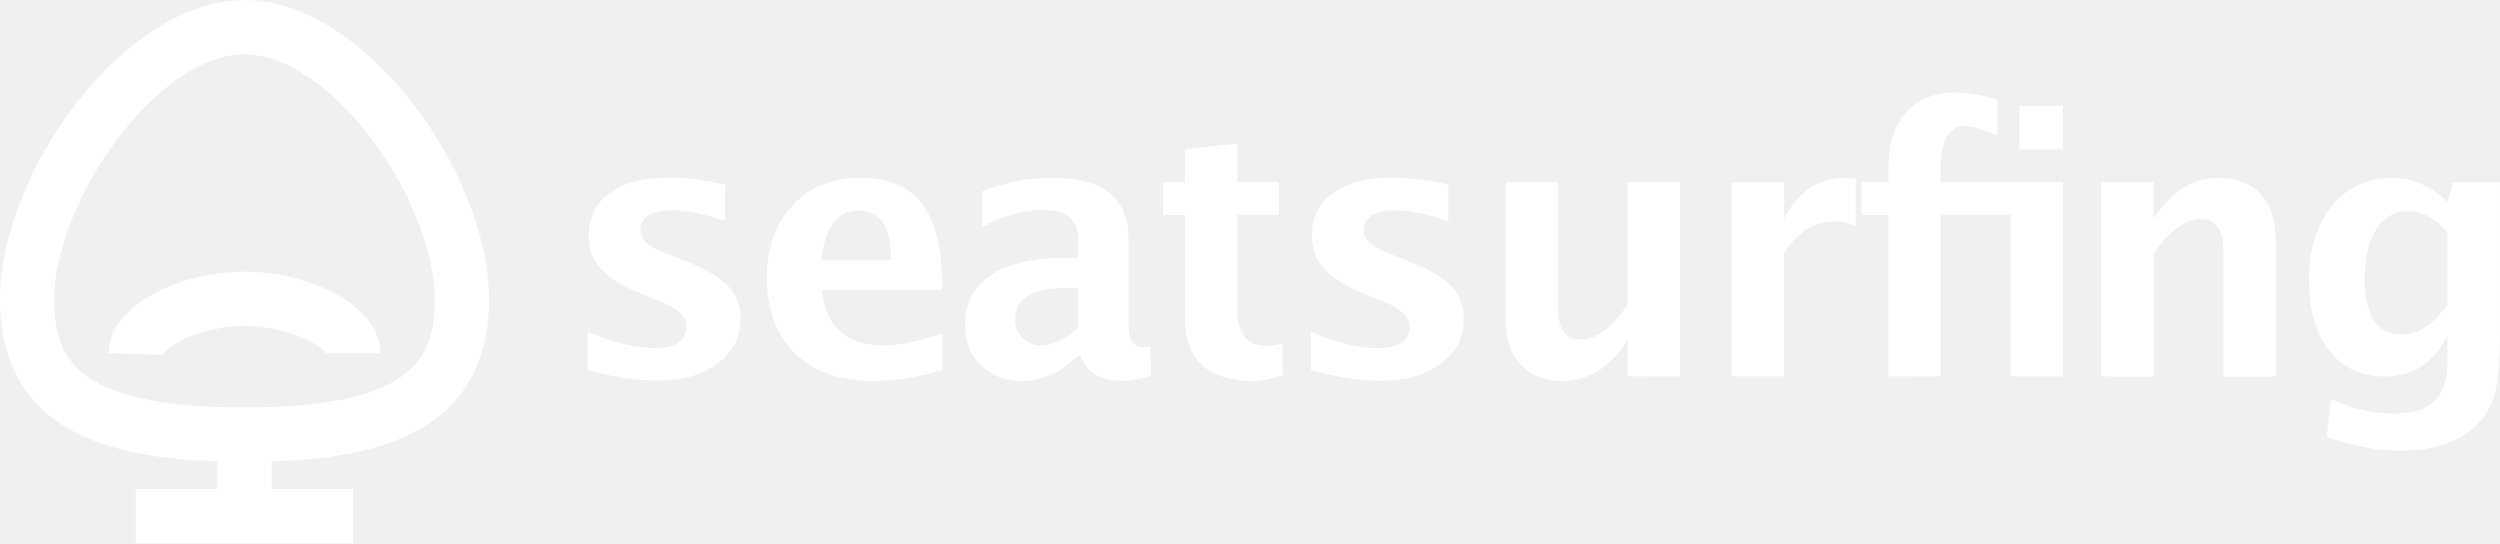
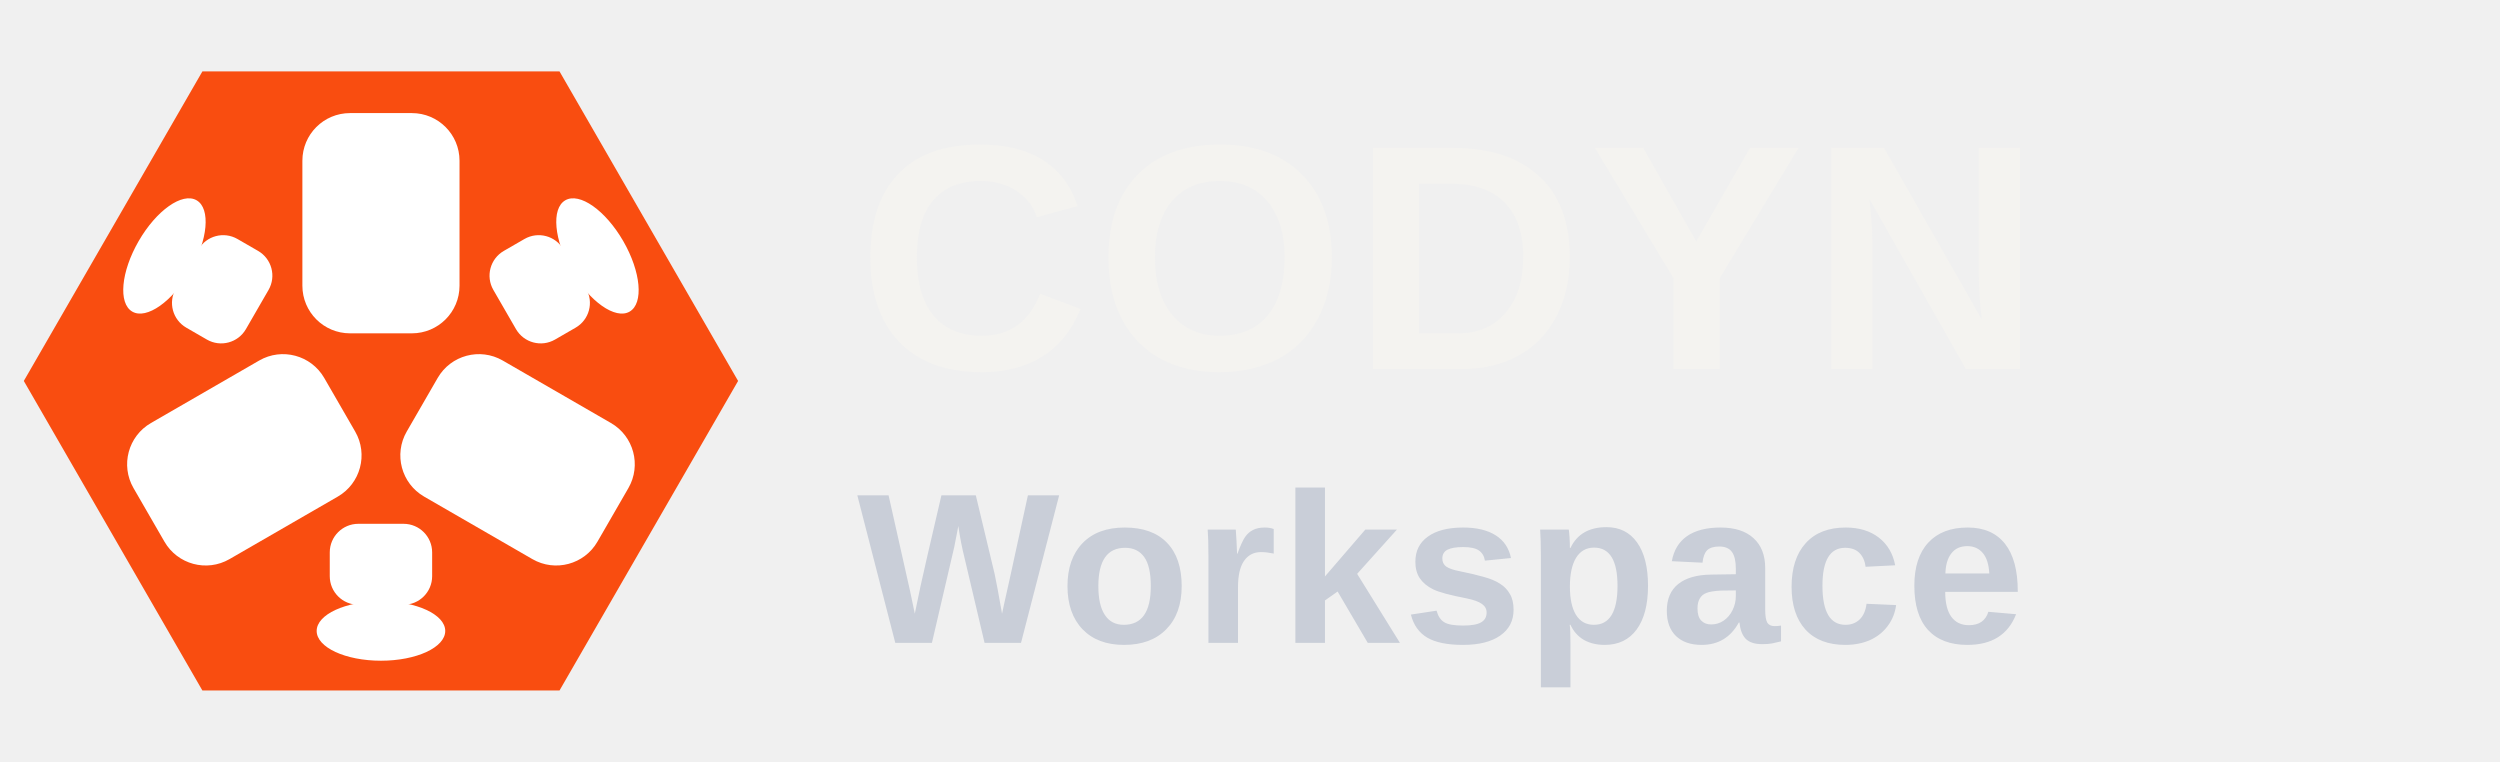
- <svg xmlns="http://www.w3.org/2000/svg" id="svg30" version="1.1" viewBox="0 0 24.349 5.292" height="5.292mm" width="24.349mm">
-   <defs id="defs24" />
-   <g transform="translate(-178.1799,-118.0913)" style="display:inline" id="layer1">
-     <path style="fill:#ffffff;fill-opacity:1;stroke-width:0.265" d="m 182.942,121.002 c 0,-1.217 -1.2,-2.91 -2.381,-2.91 -1.181,0 -2.381,1.693 -2.381,2.91 0,1.296 1.08,1.551 2.117,1.583 v 0.269 h -0.794 v 0.529 h 2.117 v -0.529 h -0.794 v -0.269 c 1.037,-0.032 2.117,-0.287 2.117,-1.583 z m -4.233,0 c 0,-0.94 0.993,-2.381 1.852,-2.381 0.859,0 1.852,1.441 1.852,2.381 0,0.535 -0.143,1.058 -1.852,1.058 -1.709,0 -1.852,-0.523 -1.852,-1.058 z" id="path11" />
-     <path style="fill:#ffffff;fill-opacity:1;stroke-width:0.265" d="m 181.355,121.531 h 0.529 c 0,-0.468 -0.697,-0.794 -1.323,-0.794 -0.626,0 -1.323,0.326 -1.323,0.794 l 0.527,0.016 c 0.034,-0.086 0.37,-0.28 0.796,-0.28 0.425,0 0.762,0.195 0.794,0.265 z" id="path13" />
-     <g style="display:inline;font-style:normal;font-variant:normal;font-weight:600;font-stretch:normal;font-size:3.528px;line-height:1.25;font-family:'Lucida Grande';-inkscape-font-specification:'Lucida Grande Semi-Bold';letter-spacing:-0.132px;fill:#ffffff;fill-opacity:1;stroke:none;stroke-width:0.265" id="text893" aria-label="seatsurfing">
-       <path d="m 200.841,122.345 0.041,-0.37 q 0.315,0.145 0.601,0.145 0.282,0 0.408,-0.121 0.126,-0.121 0.126,-0.391 v -0.258 q -0.186,0.408 -0.615,0.408 -0.338,0 -0.536,-0.251 -0.198,-0.253 -0.198,-0.684 0,-0.453 0.222,-0.725 0.222,-0.274 0.591,-0.274 0.289,0 0.536,0.234 l 0.053,-0.191 h 0.458 v 1.444 q 0,0.432 -0.053,0.624 -0.052,0.191 -0.203,0.326 -0.255,0.22 -0.718,0.22 -0.329,0 -0.713,-0.134 z m 1.177,-1.292 v -0.698 q -0.184,-0.208 -0.386,-0.208 -0.193,0 -0.307,0.176 -0.114,0.176 -0.114,0.472 0,0.555 0.357,0.555 0.246,0 0.45,-0.296 z m -3.373,0.705 v -1.891 h 0.51 v 0.357 q 0.25,-0.4 0.644,-0.4 0.253,0 0.4,0.16 0.146,0.16 0.146,0.438 v 1.337 h -0.51 v -1.211 q 0,-0.322 -0.214,-0.322 -0.243,0 -0.467,0.343 v 1.19 z m -2.073,0 v -1.573 h -0.26 v -0.319 h 0.26 v -0.131 q 0,-0.357 0.169,-0.548 0.171,-0.193 0.484,-0.193 0.193,0 0.41,0.071 v 0.348 q -0.214,-0.095 -0.317,-0.095 -0.236,0 -0.236,0.431 v 0.117 h 1.19 v 1.891 h -0.51 v -1.573 h -0.68 v 1.573 z m 1.275,-2.21 v -0.425 h 0.425 v 0.425 z m -0.286,0.319 z m -2.515,1.891 v -1.891 h 0.51 v 0.357 q 0.198,-0.4 0.603,-0.4 0.048,0 0.095,0.01 v 0.455 q -0.109,-0.04 -0.202,-0.04 -0.305,0 -0.496,0.308 v 1.201 z m -1.013,0 v -0.357 q -0.248,0.4 -0.644,0.4 -0.253,0 -0.4,-0.16 -0.146,-0.16 -0.146,-0.438 v -1.337 h 0.51 v 1.211 q 0,0.322 0.215,0.322 0.241,0 0.465,-0.343 v -1.19 h 0.51 v 1.891 z m -3.085,-0.06 v -0.374 q 0.379,0.158 0.648,0.158 0.314,0 0.314,-0.214 0,-0.138 -0.258,-0.241 l -0.172,-0.069 q -0.281,-0.114 -0.401,-0.245 -0.121,-0.131 -0.121,-0.324 0,-0.269 0.205,-0.417 0.205,-0.15 0.574,-0.15 0.231,0 0.549,0.067 v 0.358 q -0.307,-0.107 -0.508,-0.107 -0.317,0 -0.317,0.196 0,0.129 0.234,0.219 l 0.148,0.057 q 0.332,0.126 0.462,0.255 0.131,0.129 0.131,0.332 0,0.267 -0.222,0.434 -0.22,0.165 -0.575,0.165 -0.341,0 -0.689,-0.103 z m -0.276,0.05 q -0.183,0.053 -0.288,0.053 -0.663,0 -0.663,-0.62 v -0.996 h -0.212 v -0.319 h 0.212 v -0.319 l 0.51,-0.059 v 0.377 h 0.405 v 0.319 h -0.405 v 0.928 q 0,0.348 0.284,0.348 0.066,0 0.157,-0.024 z m -1.99,-0.193 q -0.255,0.246 -0.546,0.246 -0.248,0 -0.403,-0.152 -0.155,-0.152 -0.155,-0.393 0,-0.314 0.25,-0.482 0.252,-0.171 0.718,-0.171 h 0.136 v -0.172 q 0,-0.295 -0.336,-0.295 -0.298,0 -0.603,0.169 v -0.351 q 0.346,-0.131 0.686,-0.131 0.742,0 0.742,0.591 v 0.837 q 0,0.222 0.143,0.222 0.026,0 0.067,-0.007 l 0.012,0.286 q -0.162,0.048 -0.286,0.048 -0.314,0 -0.403,-0.246 z m 0,-0.274 v -0.384 h -0.121 q -0.494,0 -0.494,0.31 0,0.105 0.071,0.177 0.072,0.071 0.177,0.071 0.179,0 0.367,-0.174 z m -1.322,0.413 q -0.363,0.107 -0.689,0.107 -0.474,0 -0.748,-0.269 -0.274,-0.269 -0.274,-0.734 0,-0.439 0.25,-0.706 0.251,-0.269 0.663,-0.269 0.415,0 0.606,0.262 0.191,0.262 0.191,0.829 h -1.173 q 0.052,0.541 0.594,0.541 0.257,0 0.579,-0.119 z m -1.18,-1.068 h 0.679 q 0,-0.484 -0.312,-0.484 -0.317,0 -0.367,0.484 z m -2.276,1.071 v -0.374 q 0.379,0.158 0.648,0.158 0.314,0 0.314,-0.214 0,-0.138 -0.258,-0.241 l -0.172,-0.069 q -0.281,-0.114 -0.401,-0.245 -0.121,-0.131 -0.121,-0.324 0,-0.269 0.205,-0.417 0.205,-0.15 0.574,-0.15 0.231,0 0.549,0.067 v 0.358 q -0.307,-0.107 -0.508,-0.107 -0.317,0 -0.317,0.196 0,0.129 0.234,0.219 l 0.148,0.057 q 0.332,0.126 0.462,0.255 0.131,0.129 0.131,0.332 0,0.267 -0.222,0.434 -0.22,0.165 -0.575,0.165 -0.341,0 -0.689,-0.103 z" style="font-style:normal;font-variant:normal;font-weight:600;font-stretch:normal;font-size:3.528px;font-family:'Lucida Grande';-inkscape-font-specification:'Lucida Grande Semi-Bold';fill:#ffffff;fill-opacity:1;stroke-width:0.265" id="path913" />
+ <svg xmlns="http://www.w3.org/2000/svg" viewBox="0 0 210 64">
+   <polygon points="2,32 17,6 47,6 62,32 47,58 17,58" fill="#f94d10" />
+   <g fill="#ffffff">
+     <rect x="25.4" y="9.5" width="13.2" height="18.5" rx="4" />
+     <g transform="rotate(120 32 32)">
+       <rect x="25.4" y="9.5" width="13.2" height="18.5" rx="4" />
+     </g>
+     <g transform="rotate(240 32 32)">
+       <rect x="25.4" y="9.5" width="13.2" height="18.5" rx="4" />
+     </g>
+     <g transform="rotate(60 32 32)">
+       <ellipse cx="32" cy="11" rx="5.4" ry="2.5" />
+       <rect x="27.7" y="13.2" width="8.6" height="6.8" rx="2.4" />
+     </g>
+     <g transform="rotate(180 32 32)">
+       <ellipse cx="32" cy="11" rx="5.4" ry="2.5" />
+       <rect x="27.7" y="13.2" width="8.6" height="6.8" rx="2.4" />
+     </g>
+     <g transform="rotate(300 32 32)">
+       <ellipse cx="32" cy="11" rx="5.4" ry="2.5" />
+       <rect x="27.7" y="13.2" width="8.6" height="6.8" rx="2.4" />
    </g>
  </g>
+   <text x="72" y="31" font-family="Arial, Helvetica, sans-serif" font-size="27" font-weight="800" letter-spacing="0.5" fill="#f4f3f0">CODYN</text>
+   <text x="72" y="54" font-family="Arial, Helvetica, sans-serif" font-size="18" font-weight="650" letter-spacing="0.3" fill="#c9ced8">Workspace</text>
</svg>
